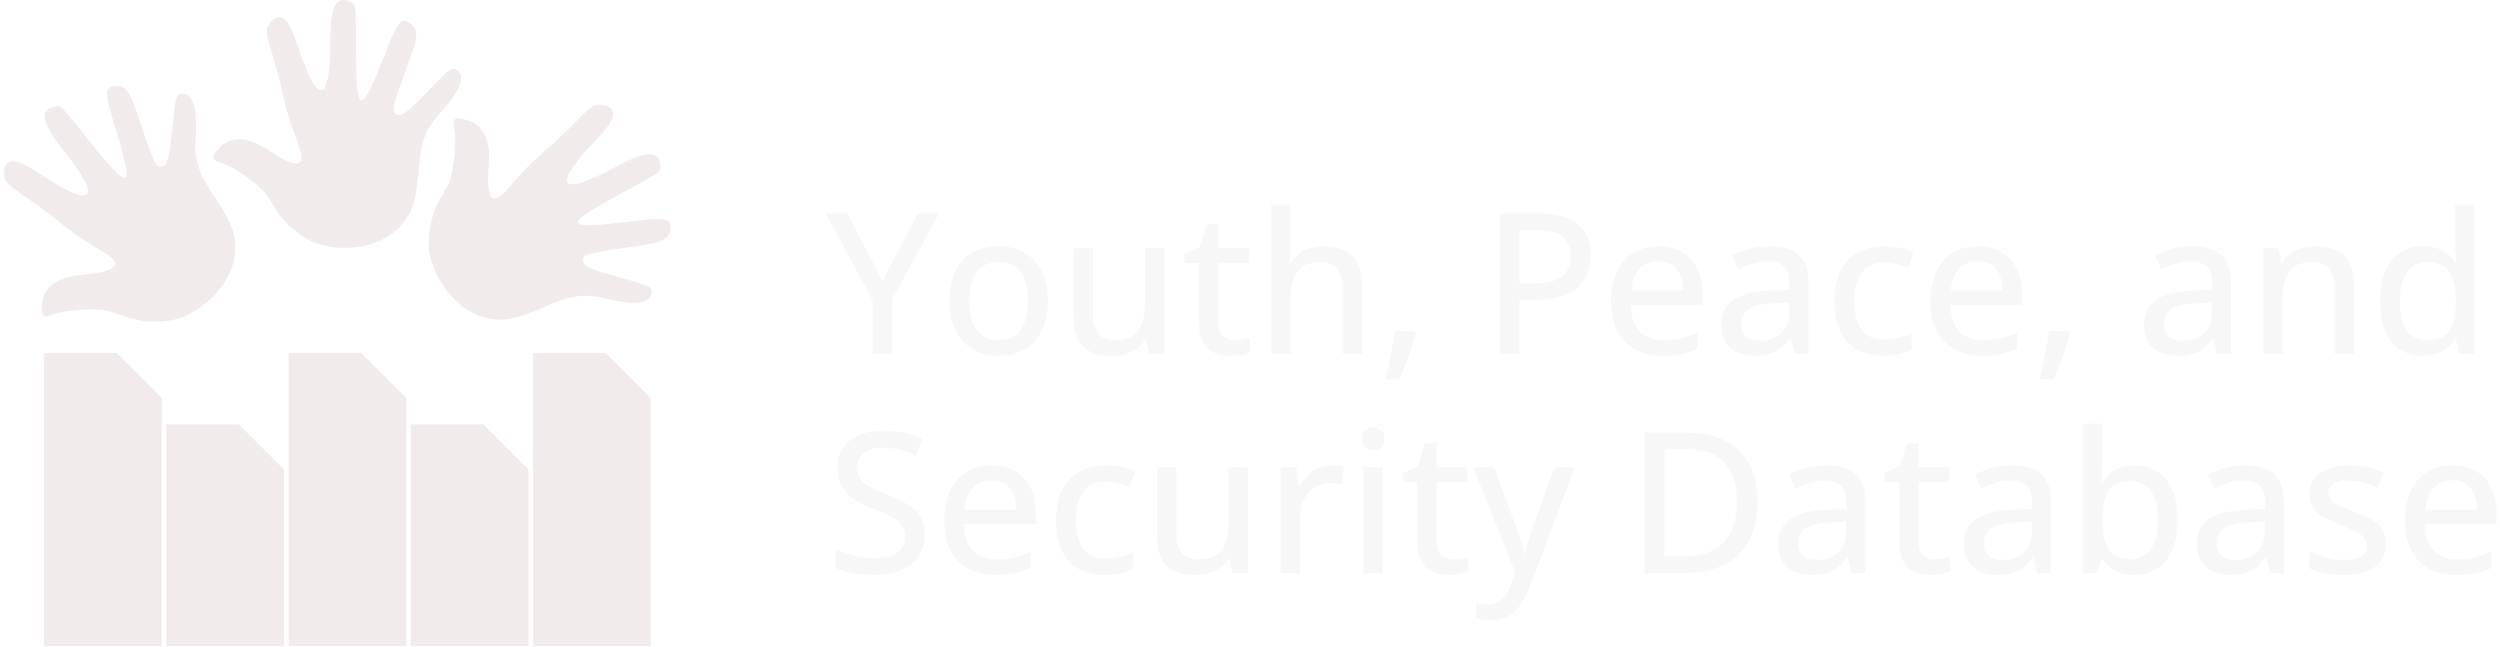
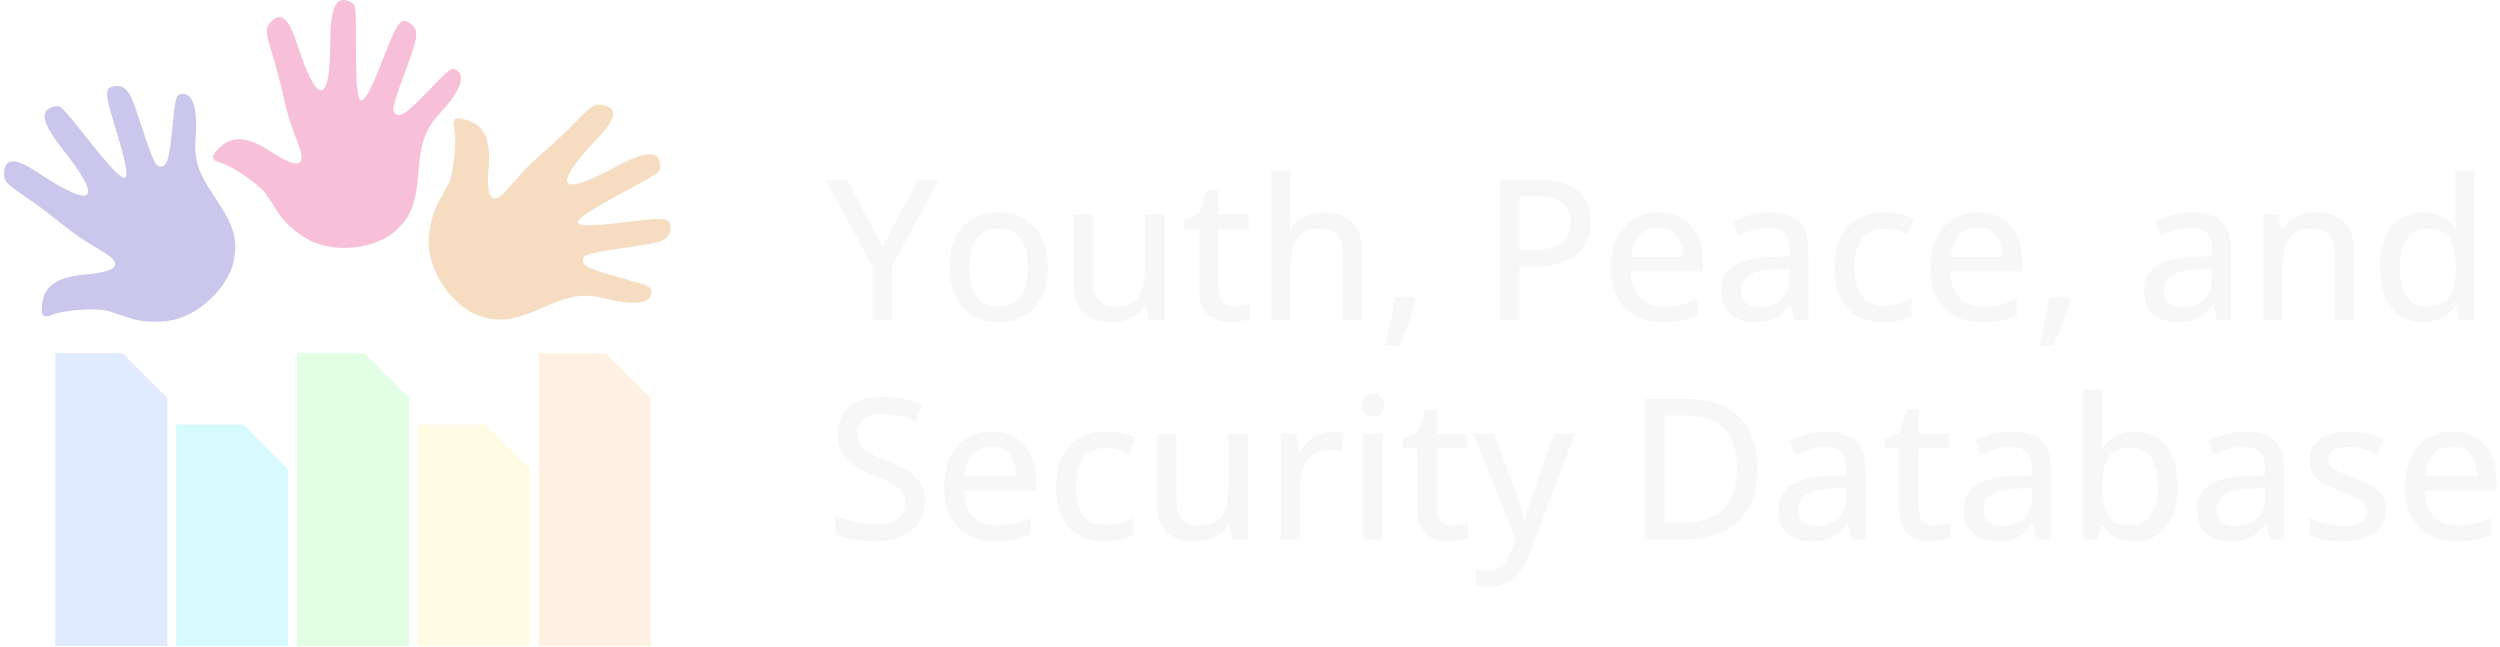
<svg xmlns="http://www.w3.org/2000/svg" width="445px" height="115px" viewBox="0 0 445 115" version="1.1">
  <g id="Branding" stroke="none" stroke-width="1" fill="none" fill-rule="evenodd">
-     <g id="Group-6-Copy-3" transform="translate(0.7136, 0)">
-       <path d="M55.693,43.333 C53.107,42.418 50.128,40.005 48.652,37.632 C48.084,36.719 47.173,35.324 46.624,34.532 C45.474,32.866 40.655,29.543 38.58,28.981 C36.789,28.498 36.762,27.803 38.473,26.184 C40.694,24.081 43.488,24.325 47.469,26.969 C52.169,30.09 53.872,29.772 52.505,26.023 C52.104,24.924 51.465,23.174 51.087,22.136 C50.708,21.1 50.07,18.74 49.669,16.893 C49.268,15.047 48.436,11.899 47.821,9.898 C46.532,5.708 46.488,5.151 47.353,4.092 C49.141,1.905 50.649,3.076 52.178,7.839 C55.741,18.947 58.078,18.796 58.078,7.452 C58.078,1.188 59.114,-0.885 61.637,0.332 C62.665,0.829 62.665,0.829 62.665,8.927 C62.665,20.801 63.445,20.839 67.988,9.19 C70.067,3.856 70.696,3.104 72.225,4.109 C73.718,5.092 73.754,6.341 72.397,10.024 C69.416,18.124 69.028,19.454 69.477,19.999 C70.379,21.09 71.359,20.475 75.455,16.238 C79.262,12.304 79.664,11.989 80.398,12.384 C82.272,13.391 81.334,16.079 77.745,19.97 C75.102,22.838 74.207,25.133 73.836,30.006 C73.375,36.076 72.573,38.311 69.945,40.857 C66.772,43.928 60.466,45.026 55.693,43.333 Z" id="Fill-1" fill="#F2EBEB" />
-       <path d="M31.258,56.625 C28.628,57.52 24.747,57.48 22.086,56.531 C21.06,56.165 19.46,55.635 18.528,55.353 C16.571,54.759 10.657,55.151 8.655,56.005 C6.929,56.745 6.473,56.212 6.814,53.866 C7.259,50.816 9.629,49.261 14.453,48.857 C20.144,48.379 21.296,47.063 17.858,44.962 C16.849,44.343 15.244,43.363 14.292,42.781 C13.342,42.199 11.353,40.736 9.875,39.53 C8.397,38.324 5.761,36.36 4.016,35.167 C0.362,32.665 -0.022,32.256 0.001,30.879 C0.048,28.032 1.981,28.014 6.184,30.816 C15.987,37.353 17.748,35.771 10.629,26.821 C6.696,21.878 6.219,19.594 8.985,18.976 C10.113,18.724 10.113,18.724 15.196,25.114 C22.65,34.483 23.293,34.026 19.589,21.992 C17.893,16.484 17.92,15.497 19.765,15.333 C21.566,15.175 22.38,16.138 23.616,19.894 C26.333,28.149 26.858,29.442 27.558,29.59 C28.959,29.887 29.35,28.786 29.946,22.883 C30.498,17.397 30.621,16.899 31.451,16.75 C33.573,16.371 34.513,19.08 34.106,24.395 C33.806,28.312 34.536,30.682 37.301,34.758 C40.745,39.836 41.511,42.102 41.022,45.755 C40.429,50.165 36.108,54.974 31.258,56.625 Z" id="Fill-2" fill="#F2EBEB" />
-       <path d="M75.737,44.895 C75.289,42.171 75.979,38.376 77.368,35.932 C77.902,34.992 78.696,33.515 79.132,32.651 C80.05,30.834 80.652,24.977 80.139,22.872 C79.696,21.057 80.301,20.7 82.57,21.434 C85.522,22.388 86.668,24.974 86.26,29.765 C85.779,35.419 86.894,36.77 89.555,33.761 C90.337,32.879 91.578,31.476 92.316,30.642 C93.052,29.81 94.837,28.114 96.28,26.872 C97.724,25.628 100.114,23.382 101.592,21.876 C104.686,18.726 105.157,18.418 106.52,18.675 C109.334,19.206 109.031,21.1 105.544,24.74 C97.417,33.225 98.693,35.219 108.765,29.77 C114.329,26.763 116.675,26.682 116.822,29.497 C116.884,30.645 116.884,30.645 109.694,34.533 C99.148,40.237 99.494,40.944 112.054,39.365 C117.803,38.642 118.778,38.836 118.632,40.672 C118.488,42.462 117.394,43.095 113.462,43.665 C104.816,44.92 103.445,45.214 103.181,45.875 C102.652,47.196 103.677,47.767 109.434,49.352 C114.786,50.828 115.26,51.033 115.268,51.871 C115.287,54.014 112.442,54.474 107.238,53.171 C103.402,52.21 100.929,52.521 96.421,54.535 C90.805,57.041 88.429,57.406 84.886,56.304 C80.612,54.975 76.563,49.927 75.737,44.895 Z" id="Fill-3" fill="#F2EBEB" />
-       <path d="M7.126,62.849 L20.071,62.849 L28.071,70.849 L28.071,115 L28.071,115 L7.126,115 L7.126,62.849 Z" id="Rectangle" fill="#F2EBEB" />
-       <path d="M28.889,75.552 L41.834,75.552 L49.834,83.552 L49.834,115 L49.834,115 L28.889,115 L28.889,75.552 Z" id="Rectangle-Copy" fill="#F2EBEB" />
-       <path d="M50.653,62.849 L63.598,62.849 L71.598,70.849 L71.598,115 L71.598,115 L50.653,115 L50.653,62.849 Z" id="Rectangle-Copy-3" fill="#F2EBEB" />
-       <path d="M72.417,75.552 L85.362,75.552 L93.362,83.552 L93.362,115 L93.362,115 L72.417,115 L72.417,75.552 Z" id="Rectangle-Copy-2" fill="#F2EBEB" />
-       <path d="M94.181,62.849 L107.126,62.849 L115.126,70.849 L115.126,115 L115.126,115 L94.181,115 L94.181,62.849 Z" id="Rectangle-Copy-5" fill="#F2EBEB" />
-       <g id="Youth,-Peace,-and-Se" transform="translate(146.2864, 36.4082)" fill="#F7F7F7" fill-rule="nonzero">
+     <g id="Group-6-Copy-2" transform="translate(0.7136, 0)">
+       <path d="M55.693,43.333 C53.107,42.418 50.128,40.005 48.652,37.632 C48.084,36.719 47.173,35.324 46.624,34.532 C45.474,32.866 40.655,29.543 38.58,28.981 C36.789,28.498 36.762,27.803 38.473,26.184 C40.694,24.081 43.488,24.325 47.469,26.969 C52.169,30.09 53.872,29.772 52.505,26.023 C52.104,24.924 51.465,23.174 51.087,22.136 C50.708,21.1 50.07,18.74 49.669,16.893 C49.268,15.047 48.436,11.899 47.821,9.898 C46.532,5.708 46.488,5.151 47.353,4.092 C49.141,1.905 50.649,3.076 52.178,7.839 C55.741,18.947 58.078,18.796 58.078,7.452 C58.078,1.188 59.114,-0.885 61.637,0.332 C62.665,0.829 62.665,0.829 62.665,8.927 C62.665,20.801 63.445,20.839 67.988,9.19 C70.067,3.856 70.696,3.104 72.225,4.109 C73.718,5.092 73.754,6.341 72.397,10.024 C69.416,18.124 69.028,19.454 69.477,19.999 C70.379,21.09 71.359,20.475 75.455,16.238 C79.262,12.304 79.664,11.989 80.398,12.384 C82.272,13.391 81.334,16.079 77.745,19.97 C75.102,22.838 74.207,25.133 73.836,30.006 C73.375,36.076 72.573,38.311 69.945,40.857 C66.772,43.928 60.466,45.026 55.693,43.333 Z" id="Fill-1" fill="#F7C0D8" />
+       <path d="M31.258,56.625 C28.628,57.52 24.747,57.48 22.086,56.531 C21.06,56.165 19.46,55.635 18.528,55.353 C16.571,54.759 10.657,55.151 8.655,56.005 C6.929,56.745 6.473,56.212 6.814,53.866 C7.259,50.816 9.629,49.261 14.453,48.857 C20.144,48.379 21.296,47.063 17.858,44.962 C16.849,44.343 15.244,43.363 14.292,42.781 C13.342,42.199 11.353,40.736 9.875,39.53 C8.397,38.324 5.761,36.36 4.016,35.167 C0.362,32.665 -0.022,32.256 0.001,30.879 C0.048,28.032 1.981,28.014 6.184,30.816 C15.987,37.353 17.748,35.771 10.629,26.821 C6.696,21.878 6.219,19.594 8.985,18.976 C10.113,18.724 10.113,18.724 15.196,25.114 C22.65,34.483 23.293,34.026 19.589,21.992 C17.893,16.484 17.92,15.497 19.765,15.333 C21.566,15.175 22.38,16.138 23.616,19.894 C26.333,28.149 26.858,29.442 27.558,29.59 C28.959,29.887 29.35,28.786 29.946,22.883 C30.498,17.397 30.621,16.899 31.451,16.75 C33.573,16.371 34.513,19.08 34.106,24.395 C33.806,28.312 34.536,30.682 37.301,34.758 C40.745,39.836 41.511,42.102 41.022,45.755 C40.429,50.165 36.108,54.974 31.258,56.625 Z" id="Fill-2" fill="#CAC6EC" />
+       <path d="M75.737,44.895 C75.289,42.171 75.979,38.376 77.368,35.932 C77.902,34.992 78.696,33.515 79.132,32.651 C80.05,30.834 80.652,24.977 80.139,22.872 C79.696,21.057 80.301,20.7 82.57,21.434 C85.522,22.388 86.668,24.974 86.26,29.765 C85.779,35.419 86.894,36.77 89.555,33.761 C90.337,32.879 91.578,31.476 92.316,30.642 C93.052,29.81 94.837,28.114 96.28,26.872 C97.724,25.628 100.114,23.382 101.592,21.876 C104.686,18.726 105.157,18.418 106.52,18.675 C109.334,19.206 109.031,21.1 105.544,24.74 C97.417,33.225 98.693,35.219 108.765,29.77 C114.329,26.763 116.675,26.682 116.822,29.497 C116.884,30.645 116.884,30.645 109.694,34.533 C99.148,40.237 99.494,40.944 112.054,39.365 C117.803,38.642 118.778,38.836 118.632,40.672 C118.488,42.462 117.394,43.095 113.462,43.665 C104.816,44.92 103.445,45.214 103.181,45.875 C102.652,47.196 103.677,47.767 109.434,49.352 C114.786,50.828 115.26,51.033 115.268,51.871 C115.287,54.014 112.442,54.474 107.238,53.171 C103.402,52.21 100.929,52.521 96.421,54.535 C90.805,57.041 88.429,57.406 84.886,56.304 C80.612,54.975 76.563,49.927 75.737,44.895 Z" id="Fill-3" fill="#F6DDC1" />
+       <path d="M9.126,62.849 L21.079,62.849 L29.079,70.849 L29.079,115 L29.079,115 L9.126,115 L9.126,62.849 Z" id="Rectangle" fill="#E1EBFF" />
+       <path d="M30.637,75.552 L42.59,75.552 L50.59,83.552 L50.59,115 L50.59,115 L30.637,115 L30.637,75.552 Z" id="Rectangle-Copy" fill="#D7FBFD" />
+       <path d="M52.149,62.849 L64.102,62.849 L72.102,70.849 L72.102,115 L72.102,115 L52.149,115 L52.149,62.849 Z" id="Rectangle-Copy-3" fill="#E2FFE6" />
+       <path d="M73.661,75.552 L85.614,75.552 L93.614,83.552 L93.614,115 L93.614,115 L73.661,115 L73.661,75.552 Z" id="Rectangle-Copy-2" fill="#FFFBE4" />
+       <path d="M95.173,62.849 L107.126,62.849 L115.126,70.849 L115.126,115 L115.126,115 L95.173,115 L95.173,62.849 Z" id="Rectangle-Copy-5" fill="#FFF2E4" />
+       <g id="Youth,-Peace,-and-Se" transform="translate(146.2864, 30.4082)" fill="#F7F7F7" fill-rule="nonzero">
        <polygon id="Path" points="10.083 13.569 16.372 1.606 20.132 1.606 11.826 16.885 11.826 26.592 8.323 26.592 8.323 17.039 0 1.606 3.828 1.606" />
        <path d="M39.512,17.141 C39.512,18.691 39.309,20.072 38.905,21.285 C38.501,22.499 37.914,23.524 37.145,24.362 C36.376,25.199 35.45,25.837 34.368,26.276 C33.285,26.714 32.061,26.934 30.693,26.934 C29.417,26.934 28.247,26.714 27.181,26.276 C26.116,25.837 25.196,25.199 24.421,24.362 C23.647,23.524 23.049,22.499 22.627,21.285 C22.205,20.072 21.995,18.691 21.995,17.141 C21.995,15.079 22.348,13.322 23.054,11.869 C23.761,10.416 24.772,9.311 26.088,8.553 C27.404,7.796 28.973,7.417 30.796,7.417 C32.528,7.417 34.049,7.799 35.359,8.562 C36.669,9.325 37.689,10.431 38.418,11.877 C39.147,13.324 39.512,15.079 39.512,17.141 Z M25.515,17.141 C25.515,18.588 25.7,19.833 26.071,20.875 C26.441,21.918 27.01,22.718 27.78,23.276 C28.549,23.835 29.543,24.114 30.762,24.114 C31.958,24.114 32.944,23.835 33.718,23.276 C34.493,22.718 35.063,21.918 35.427,20.875 C35.792,19.833 35.974,18.588 35.974,17.141 C35.974,15.706 35.792,14.475 35.427,13.45 C35.063,12.424 34.496,11.638 33.727,11.091 C32.958,10.544 31.958,10.271 30.728,10.271 C28.927,10.271 27.609,10.872 26.771,12.074 C25.934,13.276 25.515,14.965 25.515,17.141 Z" id="Shape" />
        <path d="M60.259,7.759 L60.259,26.592 L57.507,26.592 L57.029,24.011 L56.841,24.011 C56.453,24.661 55.952,25.202 55.337,25.635 C54.722,26.068 54.032,26.392 53.269,26.609 C52.506,26.825 51.697,26.934 50.842,26.934 C49.395,26.934 48.168,26.694 47.159,26.216 C46.151,25.737 45.388,24.994 44.869,23.986 C44.351,22.977 44.092,21.676 44.092,20.081 L44.092,7.759 L47.544,7.759 L47.544,19.602 C47.544,21.117 47.872,22.251 48.527,23.003 C49.182,23.755 50.181,24.131 51.526,24.131 C52.836,24.131 53.876,23.872 54.645,23.353 C55.414,22.835 55.966,22.077 56.302,21.08 C56.639,20.083 56.807,18.861 56.807,17.415 L56.807,7.759 L60.259,7.759 Z" id="Path" />
        <path d="M72.683,24.148 C73.173,24.148 73.669,24.105 74.17,24.02 C74.671,23.934 75.104,23.823 75.469,23.687 L75.469,26.318 C75.081,26.489 74.566,26.635 73.922,26.754 C73.278,26.874 72.62,26.934 71.948,26.934 C70.923,26.934 69.994,26.757 69.163,26.404 C68.331,26.051 67.667,25.447 67.172,24.592 C66.676,23.738 66.428,22.553 66.428,21.038 L66.428,10.408 L63.813,10.408 L63.813,8.818 L66.548,7.554 L67.761,3.486 L69.88,3.486 L69.88,7.759 L75.332,7.759 L75.332,10.408 L69.88,10.408 L69.88,20.986 C69.88,22.046 70.134,22.838 70.641,23.362 C71.148,23.886 71.829,24.148 72.683,24.148 Z" id="Path" />
        <path d="M82.715,0 L82.715,7.314 C82.715,7.896 82.698,8.465 82.664,9.023 C82.629,9.582 82.59,10.049 82.544,10.425 L82.749,10.425 C83.148,9.764 83.641,9.214 84.227,8.776 C84.814,8.337 85.481,8.007 86.227,7.784 C86.973,7.562 87.762,7.451 88.594,7.451 C90.063,7.451 91.305,7.69 92.319,8.169 C93.333,8.647 94.102,9.391 94.626,10.399 C95.151,11.407 95.413,12.715 95.413,14.321 L95.413,26.592 L92.012,26.592 L92.012,14.783 C92.012,13.279 91.681,12.148 91.021,11.39 C90.36,10.633 89.346,10.254 87.979,10.254 C86.68,10.254 85.643,10.513 84.868,11.031 C84.093,11.55 83.541,12.31 83.21,13.313 C82.88,14.316 82.715,15.546 82.715,17.004 L82.715,26.592 L79.28,26.592 L79.28,0 L82.715,0 Z" id="Path" />
        <path d="M104.795,22.524 L105.017,22.917 C104.812,23.749 104.553,24.638 104.24,25.583 C103.926,26.529 103.582,27.475 103.206,28.42 C102.83,29.366 102.454,30.26 102.078,31.104 L99.548,31.104 C99.788,30.192 100.018,29.229 100.24,28.215 C100.463,27.201 100.668,26.204 100.856,25.225 C101.044,24.245 101.195,23.345 101.309,22.524 L104.795,22.524 Z" id="Path" />
        <path d="M126.841,1.606 C130.065,1.606 132.421,2.25 133.907,3.538 C135.394,4.825 136.138,6.654 136.138,9.023 C136.138,10.094 135.967,11.111 135.625,12.074 C135.283,13.037 134.728,13.885 133.959,14.62 C133.19,15.355 132.179,15.936 130.925,16.364 C129.672,16.791 128.134,17.004 126.311,17.004 L123.457,17.004 L123.457,26.592 L119.954,26.592 L119.954,1.606 L126.841,1.606 Z M126.567,4.546 L123.457,4.546 L123.457,14.048 L125.935,14.048 C127.382,14.048 128.595,13.885 129.575,13.561 C130.555,13.236 131.296,12.715 131.797,11.997 C132.298,11.279 132.549,10.334 132.549,9.16 C132.549,7.611 132.065,6.454 131.096,5.691 C130.128,4.928 128.618,4.546 126.567,4.546 Z" id="Shape" />
        <path d="M148.203,7.417 C149.844,7.417 151.251,7.767 152.424,8.468 C153.598,9.169 154.498,10.157 155.125,11.433 C155.751,12.709 156.064,14.213 156.064,15.945 L156.064,17.893 L143.281,17.893 C143.315,19.91 143.834,21.456 144.836,22.533 C145.839,23.61 147.246,24.148 149.058,24.148 C150.254,24.148 151.319,24.034 152.253,23.806 C153.188,23.578 154.156,23.242 155.159,22.798 L155.159,25.686 C154.213,26.119 153.265,26.435 152.313,26.635 C151.362,26.834 150.225,26.934 148.904,26.934 C147.081,26.934 145.483,26.569 144.11,25.84 C142.737,25.111 141.669,24.031 140.906,22.601 C140.142,21.171 139.761,19.408 139.761,17.312 C139.761,15.238 140.108,13.464 140.803,11.989 C141.498,10.513 142.478,9.382 143.743,8.596 C145.007,7.81 146.494,7.417 148.203,7.417 Z M148.186,10.083 C146.796,10.083 145.68,10.536 144.836,11.442 C143.993,12.347 143.498,13.643 143.35,15.33 L152.612,15.33 C152.601,14.293 152.436,13.381 152.117,12.595 C151.798,11.809 151.316,11.194 150.673,10.75 C150.029,10.305 149.2,10.083 148.186,10.083 Z" id="Shape" />
        <path d="M167.942,7.434 C170.266,7.434 172.004,7.95 173.154,8.981 C174.305,10.012 174.88,11.638 174.88,13.86 L174.88,26.592 L172.419,26.592 L171.753,23.857 L171.616,23.857 C171.092,24.541 170.545,25.111 169.976,25.566 C169.406,26.022 168.748,26.364 168.002,26.592 C167.255,26.82 166.347,26.934 165.276,26.934 C164.137,26.934 163.123,26.729 162.234,26.318 C161.345,25.908 160.647,25.29 160.14,24.464 C159.633,23.638 159.38,22.587 159.38,21.311 C159.38,19.397 160.115,17.944 161.584,16.953 C163.054,15.962 165.282,15.421 168.267,15.33 L171.514,15.193 L171.514,14.133 C171.514,12.664 171.186,11.627 170.531,11.023 C169.876,10.419 168.962,10.117 167.788,10.117 C166.82,10.117 165.891,10.257 165.002,10.536 C164.114,10.815 163.259,11.148 162.439,11.536 L161.345,9.041 C162.234,8.585 163.245,8.203 164.379,7.896 C165.512,7.588 166.7,7.434 167.942,7.434 Z M171.479,17.449 L168.848,17.568 C166.672,17.648 165.142,18.01 164.259,18.654 C163.376,19.297 162.935,20.194 162.935,21.345 C162.935,22.348 163.236,23.083 163.84,23.55 C164.444,24.017 165.242,24.25 166.233,24.25 C167.76,24.25 169.016,23.82 170.001,22.96 C170.987,22.1 171.479,20.827 171.479,19.141 L171.479,17.449 Z" id="Shape" />
        <path d="M188.176,26.934 C186.444,26.934 184.929,26.586 183.63,25.891 C182.332,25.196 181.326,24.134 180.614,22.704 C179.902,21.274 179.546,19.465 179.546,17.278 C179.546,14.999 179.928,13.134 180.691,11.681 C181.454,10.228 182.511,9.154 183.861,8.459 C185.211,7.764 186.758,7.417 188.501,7.417 C189.526,7.417 190.486,7.52 191.381,7.725 C192.275,7.93 193.024,8.186 193.628,8.494 L192.603,11.279 C191.965,11.029 191.278,10.806 190.543,10.613 C189.808,10.419 189.111,10.322 188.45,10.322 C187.242,10.322 186.242,10.587 185.45,11.117 C184.659,11.647 184.063,12.424 183.665,13.45 C183.266,14.475 183.066,15.74 183.066,17.244 C183.066,18.702 183.263,19.935 183.656,20.944 C184.049,21.952 184.63,22.718 185.399,23.242 C186.168,23.766 187.128,24.028 188.279,24.028 C189.293,24.028 190.204,23.914 191.013,23.687 C191.822,23.459 192.568,23.168 193.252,22.815 L193.252,25.84 C192.591,26.204 191.862,26.478 191.064,26.66 C190.267,26.842 189.304,26.934 188.176,26.934 Z" id="Path" />
        <path d="M205.061,7.417 C206.702,7.417 208.109,7.767 209.282,8.468 C210.456,9.169 211.356,10.157 211.982,11.433 C212.609,12.709 212.922,14.213 212.922,15.945 L212.922,17.893 L200.139,17.893 C200.173,19.91 200.692,21.456 201.694,22.533 C202.697,23.61 204.104,24.148 205.916,24.148 C207.112,24.148 208.177,24.034 209.111,23.806 C210.046,23.578 211.014,23.242 212.017,22.798 L212.017,25.686 C211.071,26.119 210.122,26.435 209.171,26.635 C208.22,26.834 207.083,26.934 205.762,26.934 C203.939,26.934 202.341,26.569 200.968,25.84 C199.595,25.111 198.527,24.031 197.764,22.601 C197,21.171 196.619,19.408 196.619,17.312 C196.619,15.238 196.966,13.464 197.661,11.989 C198.356,10.513 199.336,9.382 200.601,8.596 C201.865,7.81 203.352,7.417 205.061,7.417 Z M205.044,10.083 C203.654,10.083 202.537,10.536 201.694,11.442 C200.851,12.347 200.356,13.643 200.208,15.33 L209.47,15.33 C209.459,14.293 209.294,13.381 208.975,12.595 C208.656,11.809 208.174,11.194 207.531,10.75 C206.887,10.305 206.058,10.083 205.044,10.083 Z" id="Shape" />
        <path d="M221.245,22.524 L221.467,22.917 C221.262,23.749 221.003,24.638 220.69,25.583 C220.376,26.529 220.032,27.475 219.656,28.42 C219.28,29.366 218.904,30.26 218.528,31.104 L215.999,31.104 C216.238,30.192 216.469,29.229 216.691,28.215 C216.913,27.201 217.118,26.204 217.306,25.225 C217.494,24.245 217.645,23.345 217.759,22.524 L221.245,22.524 Z" id="Path" />
        <path d="M243.188,7.434 C245.513,7.434 247.25,7.95 248.401,8.981 C249.552,10.012 250.127,11.638 250.127,13.86 L250.127,26.592 L247.666,26.592 L247,23.857 L246.863,23.857 C246.339,24.541 245.792,25.111 245.222,25.566 C244.653,26.022 243.995,26.364 243.248,26.592 C242.502,26.82 241.593,26.934 240.522,26.934 C239.383,26.934 238.369,26.729 237.48,26.318 C236.592,25.908 235.894,25.29 235.387,24.464 C234.88,23.638 234.626,22.587 234.626,21.311 C234.626,19.397 235.361,17.944 236.831,16.953 C238.301,15.962 240.528,15.421 243.513,15.33 L246.76,15.193 L246.76,14.133 C246.76,12.664 246.433,11.627 245.778,11.023 C245.122,10.419 244.208,10.117 243.035,10.117 C242.066,10.117 241.138,10.257 240.249,10.536 C239.36,10.815 238.506,11.148 237.686,11.536 L236.592,9.041 C237.48,8.585 238.492,8.203 239.625,7.896 C240.759,7.588 241.947,7.434 243.188,7.434 Z M246.726,17.449 L244.094,17.568 C241.918,17.648 240.389,18.01 239.506,18.654 C238.623,19.297 238.181,20.194 238.181,21.345 C238.181,22.348 238.483,23.083 239.087,23.55 C239.691,24.017 240.488,24.25 241.479,24.25 C243.006,24.25 244.262,23.82 245.248,22.96 C246.233,22.1 246.726,20.827 246.726,19.141 L246.726,17.449 Z" id="Shape" />
        <path d="M265.217,7.417 C267.393,7.417 269.065,7.964 270.233,9.058 C271.401,10.151 271.985,11.906 271.985,14.321 L271.985,26.592 L268.584,26.592 L268.584,14.783 C268.584,13.279 268.254,12.148 267.593,11.39 C266.932,10.633 265.918,10.254 264.551,10.254 C262.603,10.254 261.238,10.829 260.458,11.98 C259.677,13.131 259.287,14.8 259.287,16.987 L259.287,26.592 L255.852,26.592 L255.852,7.759 L258.569,7.759 L259.065,10.408 L259.253,10.408 C259.652,9.747 260.159,9.194 260.774,8.75 C261.389,8.306 262.076,7.972 262.833,7.75 C263.591,7.528 264.386,7.417 265.217,7.417 Z" id="Path" />
        <path d="M284.221,26.934 C281.92,26.934 280.083,26.119 278.71,24.49 C277.337,22.861 276.65,20.445 276.65,17.244 C276.65,14.008 277.348,11.561 278.744,9.904 C280.14,8.246 281.994,7.417 284.307,7.417 C285.275,7.417 286.124,7.548 286.853,7.81 C287.582,8.072 288.212,8.42 288.741,8.853 C289.271,9.285 289.713,9.775 290.066,10.322 L290.271,10.322 C290.214,9.969 290.157,9.473 290.1,8.835 C290.043,8.197 290.015,7.639 290.015,7.161 L290.015,0 L293.45,0 L293.45,26.592 L290.732,26.592 L290.168,23.977 L290.015,23.977 C289.673,24.524 289.237,25.022 288.707,25.472 C288.177,25.922 287.545,26.278 286.81,26.541 C286.075,26.803 285.212,26.934 284.221,26.934 Z M285.024,24.131 C286.882,24.131 288.195,23.595 288.964,22.524 C289.733,21.453 290.123,19.864 290.134,17.756 L290.134,17.227 C290.134,14.982 289.767,13.259 289.032,12.057 C288.297,10.855 286.95,10.254 284.99,10.254 C283.395,10.254 282.193,10.878 281.384,12.125 C280.575,13.373 280.171,15.102 280.171,17.312 C280.171,19.5 280.575,21.183 281.384,22.362 C282.193,23.541 283.407,24.131 285.024,24.131 Z" id="Shape" />
        <path d="M17.62,58.875 C17.62,60.357 17.252,61.624 16.517,62.678 C15.782,63.732 14.749,64.538 13.416,65.096 C12.083,65.654 10.499,65.934 8.665,65.934 C7.742,65.934 6.862,65.885 6.024,65.788 C5.187,65.691 4.409,65.552 3.691,65.37 C2.974,65.187 2.324,64.959 1.743,64.686 L1.743,61.371 C2.689,61.758 3.783,62.12 5.024,62.456 C6.266,62.792 7.548,62.96 8.87,62.96 C10.02,62.96 10.986,62.803 11.766,62.49 C12.547,62.177 13.136,61.735 13.535,61.166 C13.934,60.596 14.133,59.912 14.133,59.115 C14.133,58.317 13.94,57.648 13.552,57.107 C13.165,56.566 12.552,56.067 11.715,55.611 C10.878,55.156 9.781,54.671 8.425,54.159 C7.48,53.817 6.619,53.427 5.845,52.988 C5.07,52.549 4.401,52.045 3.837,51.476 C3.273,50.906 2.837,50.237 2.529,49.468 C2.222,48.698 2.068,47.813 2.068,46.81 C2.068,45.431 2.407,44.252 3.085,43.272 C3.763,42.293 4.711,41.544 5.93,41.025 C7.149,40.507 8.562,40.248 10.168,40.248 C11.49,40.248 12.723,40.379 13.868,40.641 C15.013,40.903 16.104,41.262 17.141,41.717 L16.03,44.623 C15.062,44.224 14.088,43.899 13.108,43.648 C12.128,43.398 11.114,43.272 10.066,43.272 C9.097,43.272 8.28,43.415 7.614,43.7 C6.947,43.985 6.44,44.389 6.093,44.913 C5.745,45.437 5.571,46.058 5.571,46.776 C5.571,47.585 5.754,48.257 6.118,48.792 C6.483,49.328 7.058,49.812 7.844,50.245 C8.63,50.678 9.656,51.139 10.92,51.629 C12.345,52.176 13.555,52.757 14.552,53.373 C15.549,53.988 16.309,54.728 16.833,55.594 C17.358,56.46 17.62,57.554 17.62,58.875 Z" id="Path" />
        <path d="M29.514,46.417 C31.155,46.417 32.562,46.767 33.735,47.468 C34.909,48.169 35.809,49.157 36.436,50.433 C37.062,51.709 37.375,53.213 37.375,54.945 L37.375,56.893 L24.592,56.893 C24.626,58.91 25.145,60.456 26.147,61.533 C27.15,62.61 28.557,63.148 30.369,63.148 C31.565,63.148 32.63,63.034 33.564,62.806 C34.499,62.578 35.467,62.242 36.47,61.798 L36.47,64.686 C35.524,65.119 34.576,65.435 33.624,65.635 C32.673,65.834 31.536,65.934 30.215,65.934 C28.392,65.934 26.794,65.569 25.421,64.84 C24.048,64.111 22.98,63.031 22.217,61.601 C21.453,60.171 21.072,58.408 21.072,56.312 C21.072,54.238 21.419,52.464 22.114,50.989 C22.809,49.513 23.789,48.382 25.054,47.596 C26.318,46.81 27.805,46.417 29.514,46.417 Z M29.497,49.083 C28.107,49.083 26.991,49.536 26.147,50.442 C25.304,51.347 24.809,52.643 24.661,54.33 L33.923,54.33 C33.912,53.293 33.747,52.381 33.428,51.595 C33.109,50.809 32.627,50.194 31.984,49.75 C31.34,49.305 30.511,49.083 29.497,49.083 Z" id="Shape" />
        <path d="M49.612,65.934 C47.88,65.934 46.365,65.586 45.066,64.891 C43.767,64.196 42.762,63.134 42.05,61.704 C41.337,60.274 40.981,58.465 40.981,56.278 C40.981,53.999 41.363,52.134 42.126,50.681 C42.89,49.228 43.947,48.154 45.297,47.459 C46.647,46.764 48.193,46.417 49.937,46.417 C50.962,46.417 51.922,46.52 52.816,46.725 C53.711,46.93 54.46,47.186 55.063,47.494 L54.038,50.279 C53.4,50.029 52.714,49.806 51.979,49.613 C51.244,49.419 50.546,49.322 49.885,49.322 C48.678,49.322 47.678,49.587 46.886,50.117 C46.094,50.647 45.499,51.424 45.1,52.45 C44.701,53.475 44.502,54.74 44.502,56.244 C44.502,57.702 44.698,58.935 45.092,59.944 C45.485,60.952 46.066,61.718 46.835,62.242 C47.604,62.766 48.564,63.028 49.714,63.028 C50.728,63.028 51.64,62.914 52.449,62.687 C53.258,62.459 54.004,62.168 54.688,61.815 L54.688,64.84 C54.027,65.204 53.298,65.478 52.5,65.66 C51.702,65.842 50.74,65.934 49.612,65.934 Z" id="Path" />
        <path d="M75.11,46.759 L75.11,65.592 L72.358,65.592 L71.88,63.011 L71.692,63.011 C71.305,63.661 70.803,64.202 70.188,64.635 C69.573,65.068 68.883,65.392 68.12,65.609 C67.357,65.825 66.548,65.934 65.693,65.934 C64.246,65.934 63.019,65.694 62.01,65.216 C61.002,64.737 60.239,63.994 59.72,62.986 C59.202,61.977 58.943,60.676 58.943,59.081 L58.943,46.759 L62.395,46.759 L62.395,58.602 C62.395,60.117 62.723,61.251 63.378,62.003 C64.033,62.755 65.033,63.131 66.377,63.131 C67.687,63.131 68.727,62.872 69.496,62.353 C70.265,61.835 70.817,61.077 71.154,60.08 C71.49,59.083 71.658,57.861 71.658,56.415 L71.658,46.759 L75.11,46.759 Z" id="Path" />
        <path d="M90.029,46.417 C90.371,46.417 90.741,46.437 91.14,46.477 C91.539,46.517 91.881,46.565 92.166,46.622 L91.807,49.818 C91.533,49.75 91.217,49.693 90.858,49.647 C90.499,49.601 90.166,49.579 89.858,49.579 C89.129,49.579 88.434,49.715 87.773,49.989 C87.113,50.262 86.532,50.658 86.03,51.177 C85.529,51.695 85.136,52.327 84.851,53.073 C84.566,53.82 84.424,54.671 84.424,55.628 L84.424,65.592 L80.972,65.592 L80.972,46.759 L83.74,46.759 L84.15,50.16 L84.304,50.16 C84.692,49.476 85.162,48.849 85.714,48.28 C86.267,47.71 86.905,47.257 87.628,46.921 C88.352,46.585 89.152,46.417 90.029,46.417 Z" id="Path" />
        <path d="M99.104,46.759 L99.104,65.592 L95.669,65.592 L95.669,46.759 L99.104,46.759 Z M97.412,39.632 C97.959,39.632 98.429,39.792 98.822,40.111 C99.215,40.43 99.412,40.948 99.412,41.666 C99.412,42.384 99.215,42.905 98.822,43.23 C98.429,43.554 97.959,43.717 97.412,43.717 C96.854,43.717 96.384,43.554 96.002,43.23 C95.621,42.905 95.43,42.384 95.43,41.666 C95.43,40.948 95.621,40.43 96.002,40.111 C96.384,39.792 96.854,39.632 97.412,39.632 Z" id="Shape" />
        <path d="M111.528,63.148 C112.018,63.148 112.514,63.105 113.015,63.02 C113.516,62.934 113.949,62.823 114.314,62.687 L114.314,65.318 C113.927,65.489 113.411,65.635 112.767,65.754 C112.124,65.874 111.466,65.934 110.793,65.934 C109.768,65.934 108.84,65.757 108.008,65.404 C107.176,65.051 106.512,64.447 106.017,63.592 C105.521,62.738 105.273,61.553 105.273,60.038 L105.273,49.408 L102.659,49.408 L102.659,47.818 L105.393,46.554 L106.606,42.486 L108.726,42.486 L108.726,46.759 L114.177,46.759 L114.177,49.408 L108.726,49.408 L108.726,59.986 C108.726,61.046 108.979,61.838 109.486,62.362 C109.993,62.886 110.674,63.148 111.528,63.148 Z" id="Path" />
        <path d="M115.237,46.759 L118.945,46.759 L122.944,57.611 C123.149,58.169 123.34,58.713 123.517,59.243 C123.693,59.773 123.847,60.285 123.978,60.781 C124.109,61.277 124.215,61.764 124.294,62.242 L124.414,62.242 C124.551,61.661 124.744,60.955 124.995,60.123 C125.246,59.291 125.519,58.448 125.815,57.594 L129.644,46.759 L133.335,46.759 L125.2,68.258 C124.756,69.454 124.218,70.482 123.585,71.343 C122.953,72.203 122.204,72.864 121.338,73.325 C120.472,73.786 119.447,74.017 118.262,74.017 C117.715,74.017 117.233,73.986 116.818,73.923 C116.402,73.86 116.046,73.789 115.75,73.709 L115.75,70.975 C116,71.032 116.305,71.083 116.664,71.129 C117.023,71.174 117.396,71.197 117.783,71.197 C118.501,71.197 119.119,71.058 119.637,70.779 C120.156,70.499 120.6,70.104 120.97,69.591 C121.341,69.078 121.651,68.48 121.902,67.796 L122.756,65.575 L115.237,46.759 Z" id="Path" />
        <path d="M165.84,52.86 C165.84,55.674 165.321,58.024 164.285,59.909 C163.248,61.795 161.747,63.213 159.781,64.165 C157.816,65.116 155.432,65.592 152.629,65.592 L145.776,65.592 L145.776,40.606 L153.398,40.606 C155.951,40.606 158.155,41.071 160.012,41.999 C161.869,42.928 163.305,44.301 164.319,46.118 C165.333,47.935 165.84,50.182 165.84,52.86 Z M162.166,52.962 C162.166,50.82 161.818,49.055 161.123,47.665 C160.428,46.275 159.408,45.241 158.064,44.563 C156.72,43.885 155.073,43.546 153.125,43.546 L149.28,43.546 L149.28,62.618 L152.51,62.618 C155.734,62.618 158.149,61.809 159.756,60.191 C161.362,58.574 162.166,56.164 162.166,52.962 Z" id="Shape" />
        <path d="M178.093,46.434 C180.417,46.434 182.155,46.95 183.306,47.981 C184.456,49.012 185.032,50.638 185.032,52.86 L185.032,65.592 L182.571,65.592 L181.904,62.857 L181.768,62.857 C181.243,63.541 180.697,64.111 180.127,64.566 C179.557,65.022 178.899,65.364 178.153,65.592 C177.407,65.82 176.498,65.934 175.427,65.934 C174.288,65.934 173.274,65.729 172.385,65.318 C171.497,64.908 170.799,64.29 170.292,63.464 C169.785,62.638 169.531,61.587 169.531,60.311 C169.531,58.397 170.266,56.944 171.736,55.953 C173.206,54.962 175.433,54.421 178.418,54.33 L181.665,54.193 L181.665,53.133 C181.665,51.664 181.337,50.627 180.682,50.023 C180.027,49.419 179.113,49.117 177.939,49.117 C176.971,49.117 176.042,49.257 175.154,49.536 C174.265,49.815 173.411,50.148 172.59,50.536 L171.497,48.041 C172.385,47.585 173.396,47.203 174.53,46.896 C175.664,46.588 176.851,46.434 178.093,46.434 Z M181.631,56.449 L178.999,56.568 C176.823,56.648 175.293,57.01 174.41,57.654 C173.527,58.297 173.086,59.194 173.086,60.345 C173.086,61.348 173.388,62.083 173.992,62.55 C174.596,63.017 175.393,63.25 176.384,63.25 C177.911,63.25 179.167,62.82 180.153,61.96 C181.138,61.1 181.631,59.827 181.631,58.141 L181.631,56.449 Z" id="Shape" />
        <path d="M197.319,63.148 C197.809,63.148 198.305,63.105 198.806,63.02 C199.307,62.934 199.74,62.823 200.105,62.687 L200.105,65.318 C199.718,65.489 199.202,65.635 198.558,65.754 C197.915,65.874 197.257,65.934 196.584,65.934 C195.559,65.934 194.631,65.757 193.799,65.404 C192.967,65.051 192.303,64.447 191.808,63.592 C191.312,62.738 191.064,61.553 191.064,60.038 L191.064,49.408 L188.45,49.408 L188.45,47.818 L191.184,46.554 L192.397,42.486 L194.517,42.486 L194.517,46.759 L199.968,46.759 L199.968,49.408 L194.517,49.408 L194.517,59.986 C194.517,61.046 194.77,61.838 195.277,62.362 C195.784,62.886 196.465,63.148 197.319,63.148 Z" id="Path" />
        <path d="M211.128,46.434 C213.452,46.434 215.19,46.95 216.34,47.981 C217.491,49.012 218.066,50.638 218.066,52.86 L218.066,65.592 L215.605,65.592 L214.939,62.857 L214.802,62.857 C214.278,63.541 213.731,64.111 213.162,64.566 C212.592,65.022 211.934,65.364 211.188,65.592 C210.441,65.82 209.533,65.934 208.462,65.934 C207.323,65.934 206.309,65.729 205.42,65.318 C204.531,64.908 203.833,64.29 203.326,63.464 C202.819,62.638 202.566,61.587 202.566,60.311 C202.566,58.397 203.301,56.944 204.771,55.953 C206.24,54.962 208.468,54.421 211.453,54.33 L214.7,54.193 L214.7,53.133 C214.7,51.664 214.372,50.627 213.717,50.023 C213.062,49.419 212.148,49.117 210.974,49.117 C210.006,49.117 209.077,49.257 208.188,49.536 C207.3,49.815 206.445,50.148 205.625,50.536 L204.531,48.041 C205.42,47.585 206.431,47.203 207.565,46.896 C208.698,46.588 209.886,46.434 211.128,46.434 Z M214.666,56.449 L212.034,56.568 C209.858,56.648 208.328,57.01 207.445,57.654 C206.562,58.297 206.121,59.194 206.121,60.345 C206.121,61.348 206.423,62.083 207.026,62.55 C207.63,63.017 208.428,63.25 209.419,63.25 C210.946,63.25 212.202,62.82 213.187,61.96 C214.173,61.1 214.666,59.827 214.666,58.141 L214.666,56.449 Z" id="Shape" />
        <path d="M227.227,39 L227.227,45.528 C227.227,46.28 227.207,47.015 227.167,47.733 C227.127,48.451 227.09,49.003 227.056,49.391 L227.227,49.391 C227.739,48.57 228.466,47.872 229.406,47.297 C230.345,46.722 231.556,46.434 233.037,46.434 C235.327,46.434 237.161,47.252 238.54,48.886 C239.919,50.521 240.608,52.945 240.608,56.158 C240.608,58.277 240.292,60.066 239.659,61.524 C239.027,62.983 238.138,64.082 236.993,64.823 C235.848,65.563 234.501,65.934 232.952,65.934 C231.482,65.934 230.291,65.663 229.38,65.122 C228.468,64.581 227.756,63.934 227.244,63.182 L226.987,63.182 L226.338,65.592 L223.792,65.592 L223.792,39 L227.227,39 Z M232.268,49.254 C231.026,49.254 230.038,49.499 229.303,49.989 C228.568,50.479 228.041,51.219 227.722,52.21 C227.403,53.202 227.238,54.449 227.227,55.953 L227.227,56.209 C227.227,58.443 227.591,60.152 228.32,61.336 C229.049,62.521 230.371,63.114 232.285,63.114 C233.857,63.114 235.051,62.51 235.865,61.302 C236.68,60.095 237.087,58.368 237.087,56.124 C237.087,53.845 236.683,52.131 235.874,50.98 C235.065,49.829 233.863,49.254 232.268,49.254 Z" id="Shape" />
        <path d="M252.605,46.434 C254.929,46.434 256.667,46.95 257.817,47.981 C258.968,49.012 259.543,50.638 259.543,52.86 L259.543,65.592 L257.083,65.592 L256.416,62.857 L256.279,62.857 C255.755,63.541 255.208,64.111 254.639,64.566 C254.069,65.022 253.411,65.364 252.665,65.592 C251.919,65.82 251.01,65.934 249.939,65.934 C248.8,65.934 247.786,65.729 246.897,65.318 C246.008,64.908 245.31,64.29 244.803,63.464 C244.296,62.638 244.043,61.587 244.043,60.311 C244.043,58.397 244.778,56.944 246.248,55.953 C247.717,54.962 249.945,54.421 252.93,54.33 L256.177,54.193 L256.177,53.133 C256.177,51.664 255.849,50.627 255.194,50.023 C254.539,49.419 253.625,49.117 252.451,49.117 C251.483,49.117 250.554,49.257 249.666,49.536 C248.777,49.815 247.922,50.148 247.102,50.536 L246.008,48.041 C246.897,47.585 247.908,47.203 249.042,46.896 C250.175,46.588 251.363,46.434 252.605,46.434 Z M256.143,56.449 L253.511,56.568 C251.335,56.648 249.805,57.01 248.922,57.654 C248.039,58.297 247.598,59.194 247.598,60.345 C247.598,61.348 247.9,62.083 248.503,62.55 C249.107,63.017 249.905,63.25 250.896,63.25 C252.423,63.25 253.679,62.82 254.664,61.96 C255.65,61.1 256.143,59.827 256.143,58.141 L256.143,56.449 Z" id="Shape" />
        <path d="M277.693,60.328 C277.693,61.547 277.394,62.575 276.796,63.413 C276.198,64.25 275.329,64.88 274.189,65.301 C273.05,65.723 271.683,65.934 270.088,65.934 C268.766,65.934 267.627,65.834 266.67,65.635 C265.713,65.435 264.847,65.147 264.072,64.771 L264.072,61.729 C264.904,62.128 265.867,62.481 266.96,62.789 C268.054,63.097 269.125,63.25 270.173,63.25 C271.643,63.25 272.705,63.017 273.361,62.55 C274.016,62.083 274.343,61.45 274.343,60.653 C274.343,60.186 274.212,59.773 273.95,59.414 C273.688,59.055 273.23,58.696 272.574,58.337 C271.919,57.978 270.982,57.565 269.763,57.098 C268.567,56.631 267.544,56.164 266.696,55.697 C265.847,55.23 265.2,54.666 264.756,54.005 C264.312,53.344 264.089,52.49 264.089,51.441 C264.089,49.812 264.742,48.567 266.046,47.707 C267.351,46.847 269.074,46.417 271.216,46.417 C272.355,46.417 273.429,46.531 274.437,46.759 C275.446,46.987 276.411,47.306 277.334,47.716 L276.223,50.365 C275.403,50.012 274.56,49.718 273.694,49.485 C272.828,49.251 271.945,49.134 271.045,49.134 C269.871,49.134 268.974,49.322 268.353,49.698 C267.732,50.074 267.422,50.593 267.422,51.253 C267.422,51.766 267.567,52.193 267.858,52.535 C268.148,52.877 268.635,53.21 269.319,53.535 C270.002,53.86 270.925,54.244 272.087,54.688 C273.238,55.121 274.232,55.571 275.07,56.039 C275.907,56.506 276.554,57.075 277.009,57.748 C277.465,58.42 277.693,59.28 277.693,60.328 Z" id="Path" />
        <path d="M289.519,46.417 C291.16,46.417 292.567,46.767 293.74,47.468 C294.914,48.169 295.814,49.157 296.44,50.433 C297.067,51.709 297.38,53.213 297.38,54.945 L297.38,56.893 L284.597,56.893 C284.631,58.91 285.15,60.456 286.152,61.533 C287.155,62.61 288.562,63.148 290.374,63.148 C291.57,63.148 292.635,63.034 293.569,62.806 C294.504,62.578 295.472,62.242 296.475,61.798 L296.475,64.686 C295.529,65.119 294.58,65.435 293.629,65.635 C292.678,65.834 291.541,65.934 290.22,65.934 C288.397,65.934 286.799,65.569 285.426,64.84 C284.053,64.111 282.985,63.031 282.222,61.601 C281.458,60.171 281.077,58.408 281.077,56.312 C281.077,54.238 281.424,52.464 282.119,50.989 C282.814,49.513 283.794,48.382 285.059,47.596 C286.323,46.81 287.81,46.417 289.519,46.417 Z M289.502,49.083 C288.112,49.083 286.995,49.536 286.152,50.442 C285.309,51.347 284.814,52.643 284.666,54.33 L293.928,54.33 C293.917,53.293 293.752,52.381 293.433,51.595 C293.114,50.809 292.632,50.194 291.989,49.75 C291.345,49.305 290.516,49.083 289.502,49.083 Z" id="Shape" />
      </g>
    </g>
  </g>
</svg>
